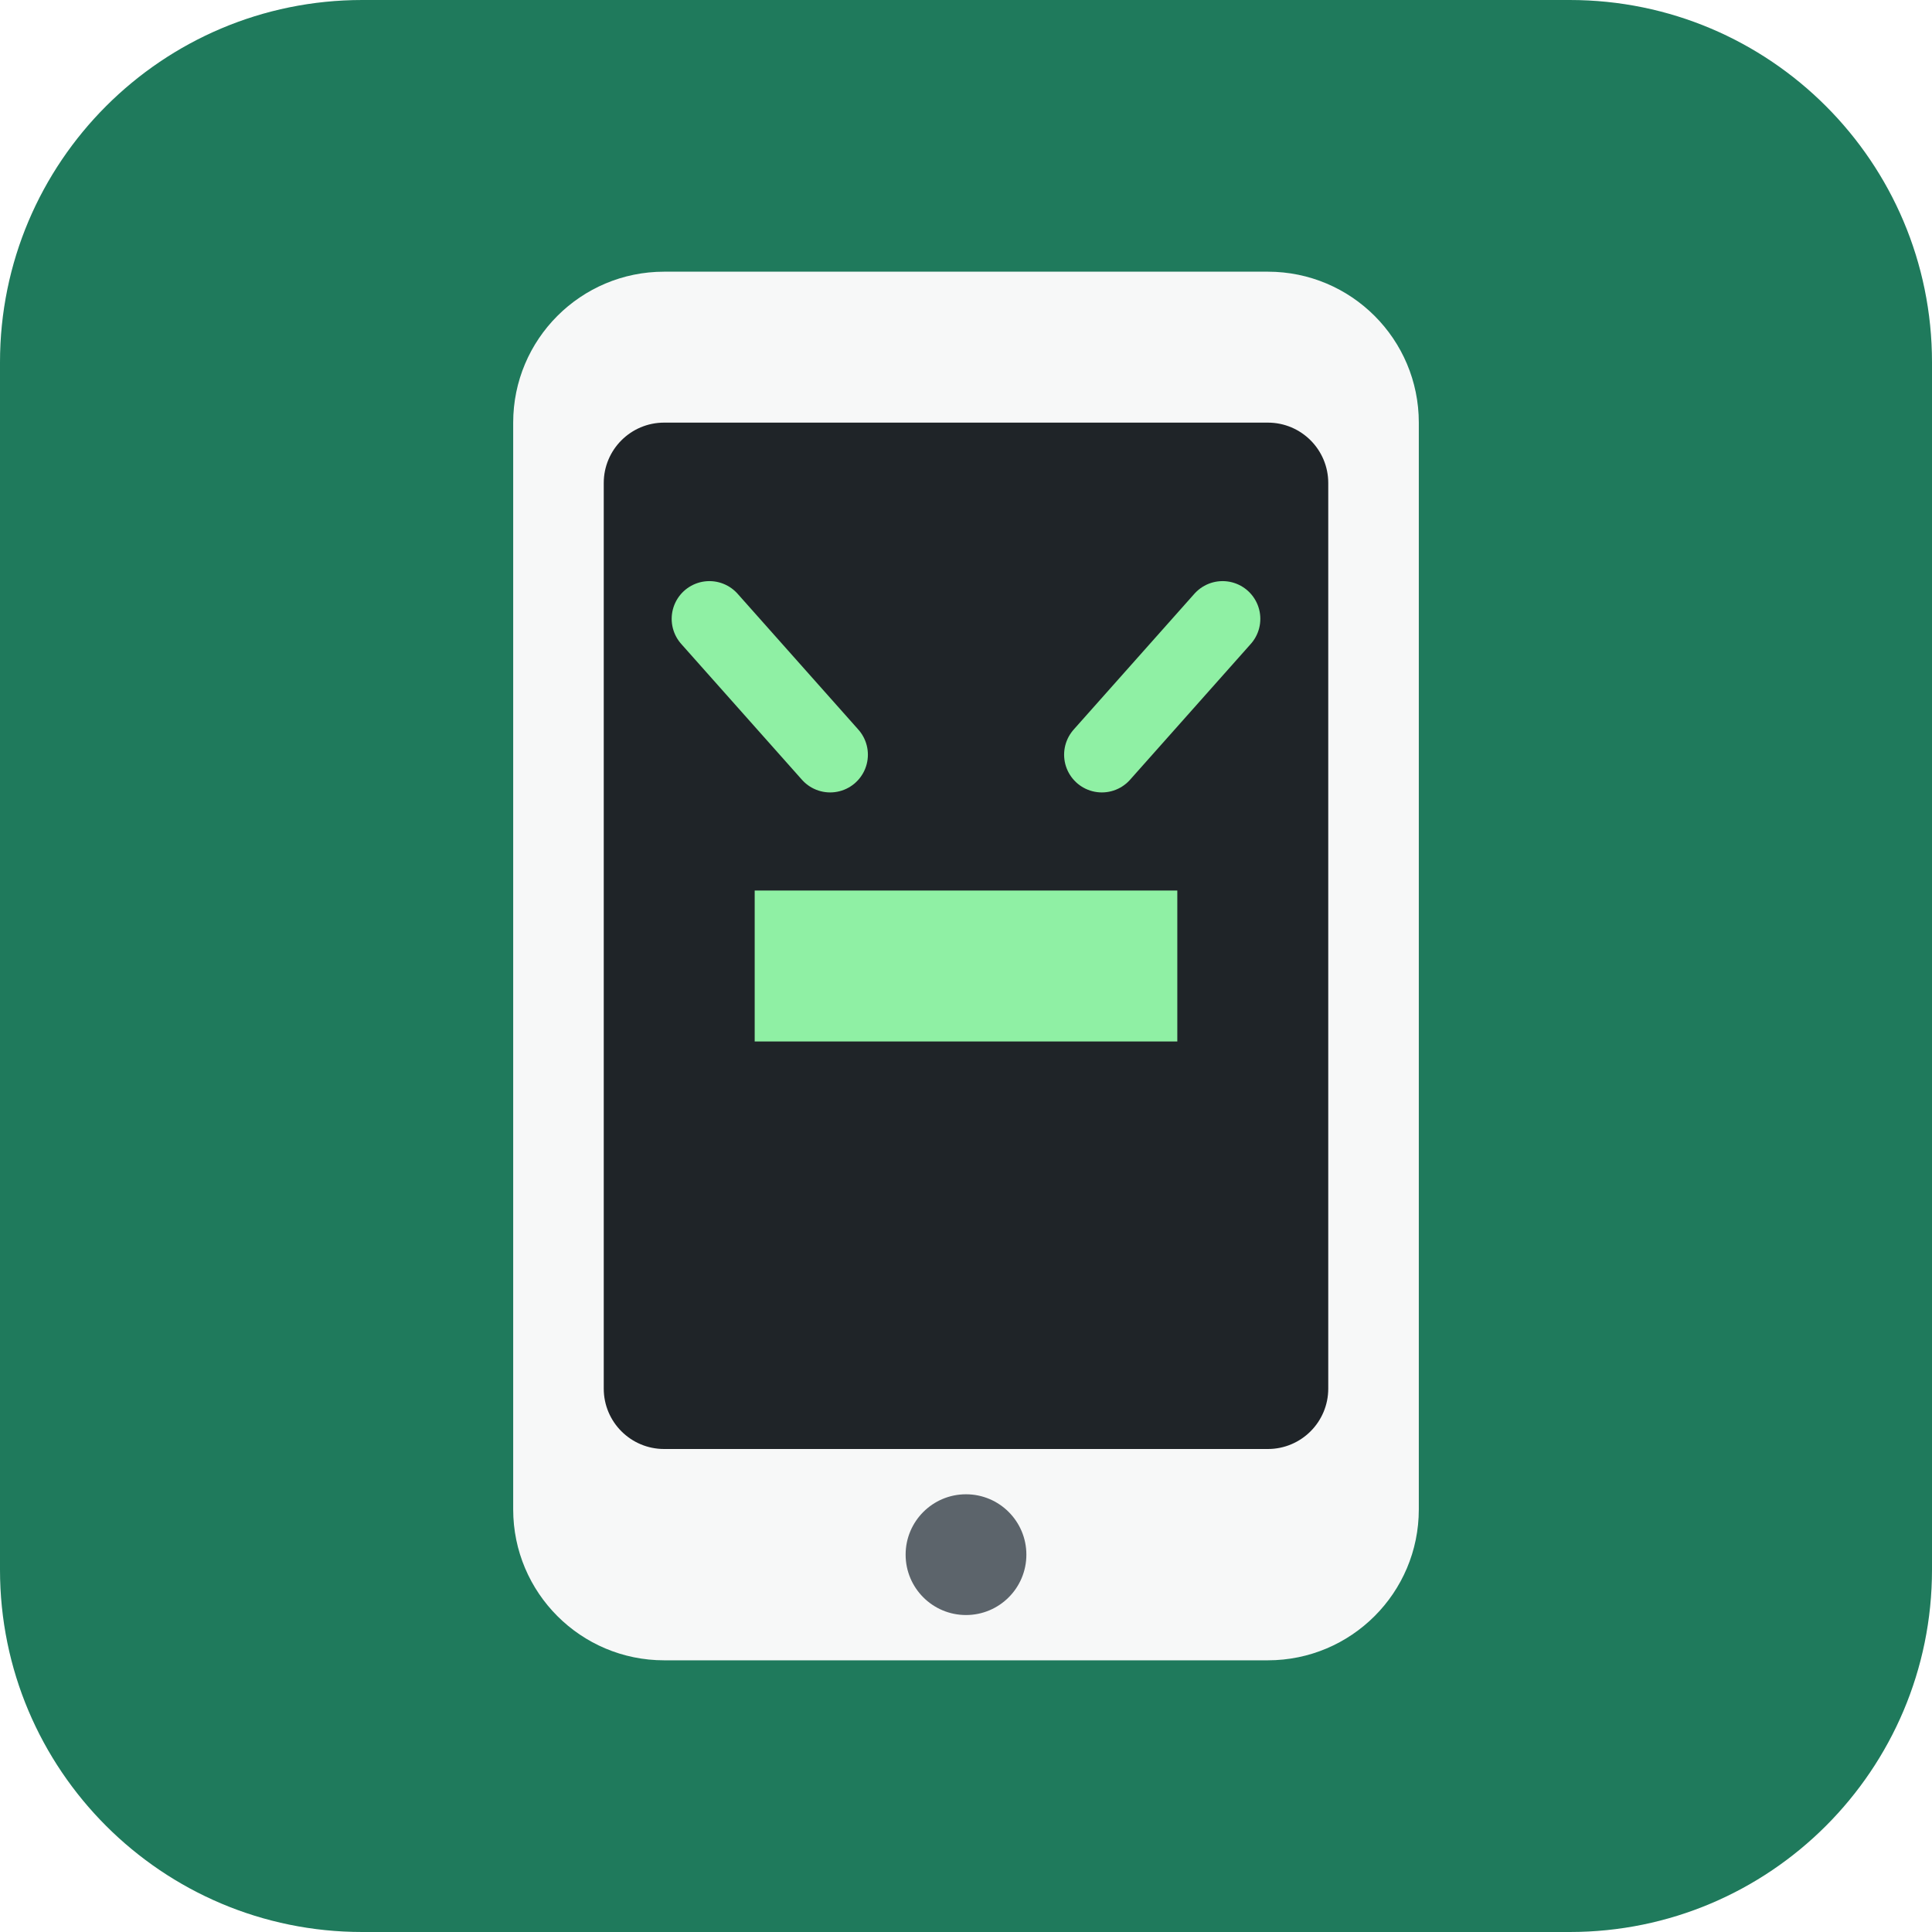
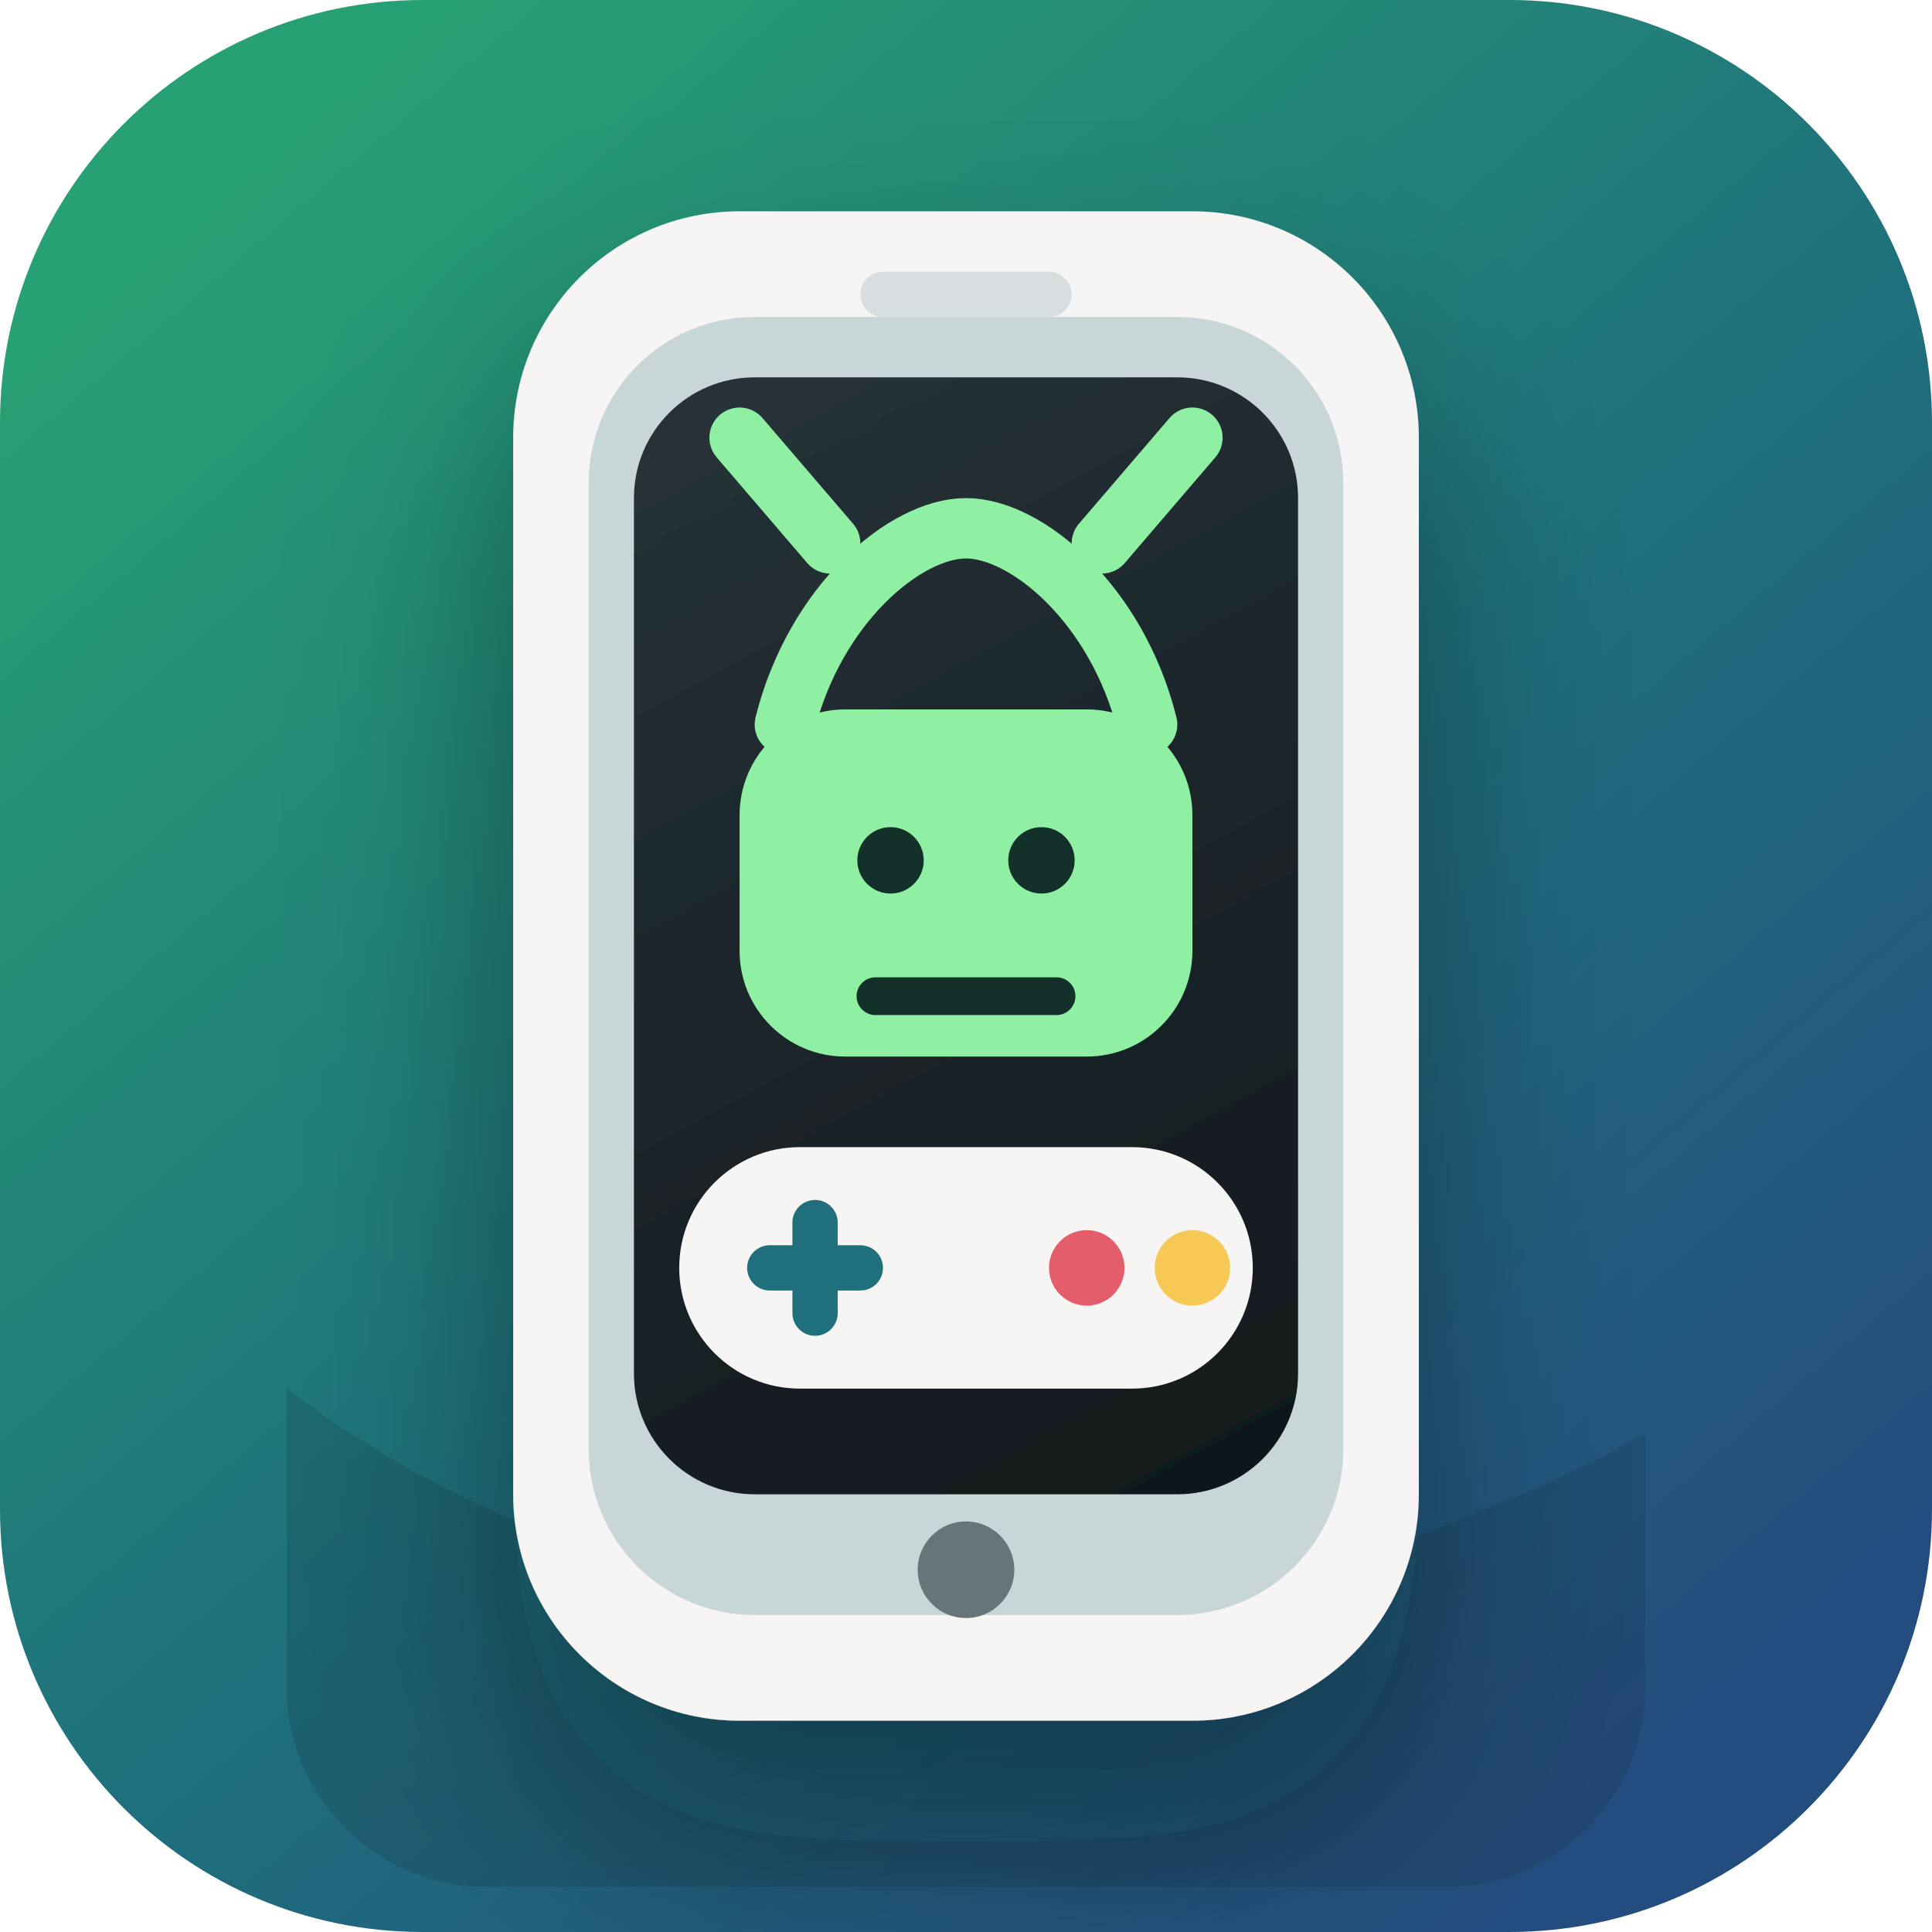
<svg xmlns="http://www.w3.org/2000/svg" width="128" height="128" viewBox="0 0 128 128">
-   <rect width="128" height="128" rx="24" fill="#1f7a5c" />
-   <rect x="34" y="18" width="60" height="92" rx="10" fill="#f7f8f8" />
-   <rect x="40" y="28" width="48" height="68" rx="4" fill="#1f2428" />
-   <circle cx="64" cy="103" r="4" fill="#5c646b" />
-   <path d="M50 59h28v10H50z" fill="#8ff0a4" />
-   <path d="M55 50l-8-9m26 9l8-9" stroke="#8ff0a4" stroke-width="5" stroke-linecap="round" />
+   <defs>
+     <linearGradient id="bg" x1="18" y1="10" x2="110" y2="118" gradientUnits="userSpaceOnUse">
+       <stop offset="0" stop-color="#27a073" />
+       <stop offset="0.55" stop-color="#1f6f7c" />
+       <stop offset="1" stop-color="#244d7f" />
+     </linearGradient>
+     <linearGradient id="glass" x1="45" y1="26" x2="83" y2="96" gradientUnits="userSpaceOnUse">
+       <stop offset="0" stop-color="#263238" />
+       <stop offset="1" stop-color="#11191d" />
+     </linearGradient>
+     <filter id="shadow" x="-30%" y="-30%" width="160%" height="170%" color-interpolation-filters="sRGB">
+       <feDropShadow dx="0" dy="8" stdDeviation="7" flood-color="#0b171b" flood-opacity="0.38" />
+     </filter>
+   </defs>
+   <rect width="128" height="128" rx="28" fill="url(#bg)" />
+   <path d="M19 92c21 16 55 22 90 3v17c0 7-6 13-13 13H32c-7 0-13-6-13-13Z" fill="#0e2730" opacity="0.18" />
+   <g filter="url(#shadow)">
+     <rect x="34" y="14" width="60" height="100" rx="15" fill="#f6f5f4" />
+     <rect x="39" y="21" width="50" height="86" rx="11" fill="#c9d6d8" />
+     <rect x="42" y="25" width="44" height="74" rx="8" fill="url(#glass)" />
+     <rect x="57" y="18" width="14" height="3" rx="1.5" fill="#d8dee0" />
+     <circle cx="64" cy="104" r="3.2" fill="#66747a" />
+   </g>
+   <g fill="none" stroke="#8ff0a4" stroke-linecap="round" stroke-linejoin="round">
+     <path d="M52 48c2-8 8-13 12-13s10 5 12 13" stroke-width="4" />
+     <path d="M55 36l-6-7M73 36l6-7" stroke-width="4" />
+   </g>
+   <rect x="49" y="47" width="30" height="23" rx="7" fill="#8ff0a4" />
+   <circle cx="59" cy="57" r="2.2" fill="#14302a" />
+   <circle cx="69" cy="57" r="2.2" fill="#14302a" />
+   <path d="M58 66h12" stroke="#14302a" stroke-width="2.5" stroke-linecap="round" />
+   <g>
+     <rect x="45" y="76" width="38" height="16" rx="8" fill="#f6f5f4" />
+     <path d="M54 81v6M51 84h6" stroke="#1f6f7c" stroke-width="3" stroke-linecap="round" />
+     <circle cx="72" cy="84" r="2.5" fill="#e35d6a" />
+     <circle cx="79" cy="84" r="2.5" fill="#f6c957" />
+   </g>
</svg>
